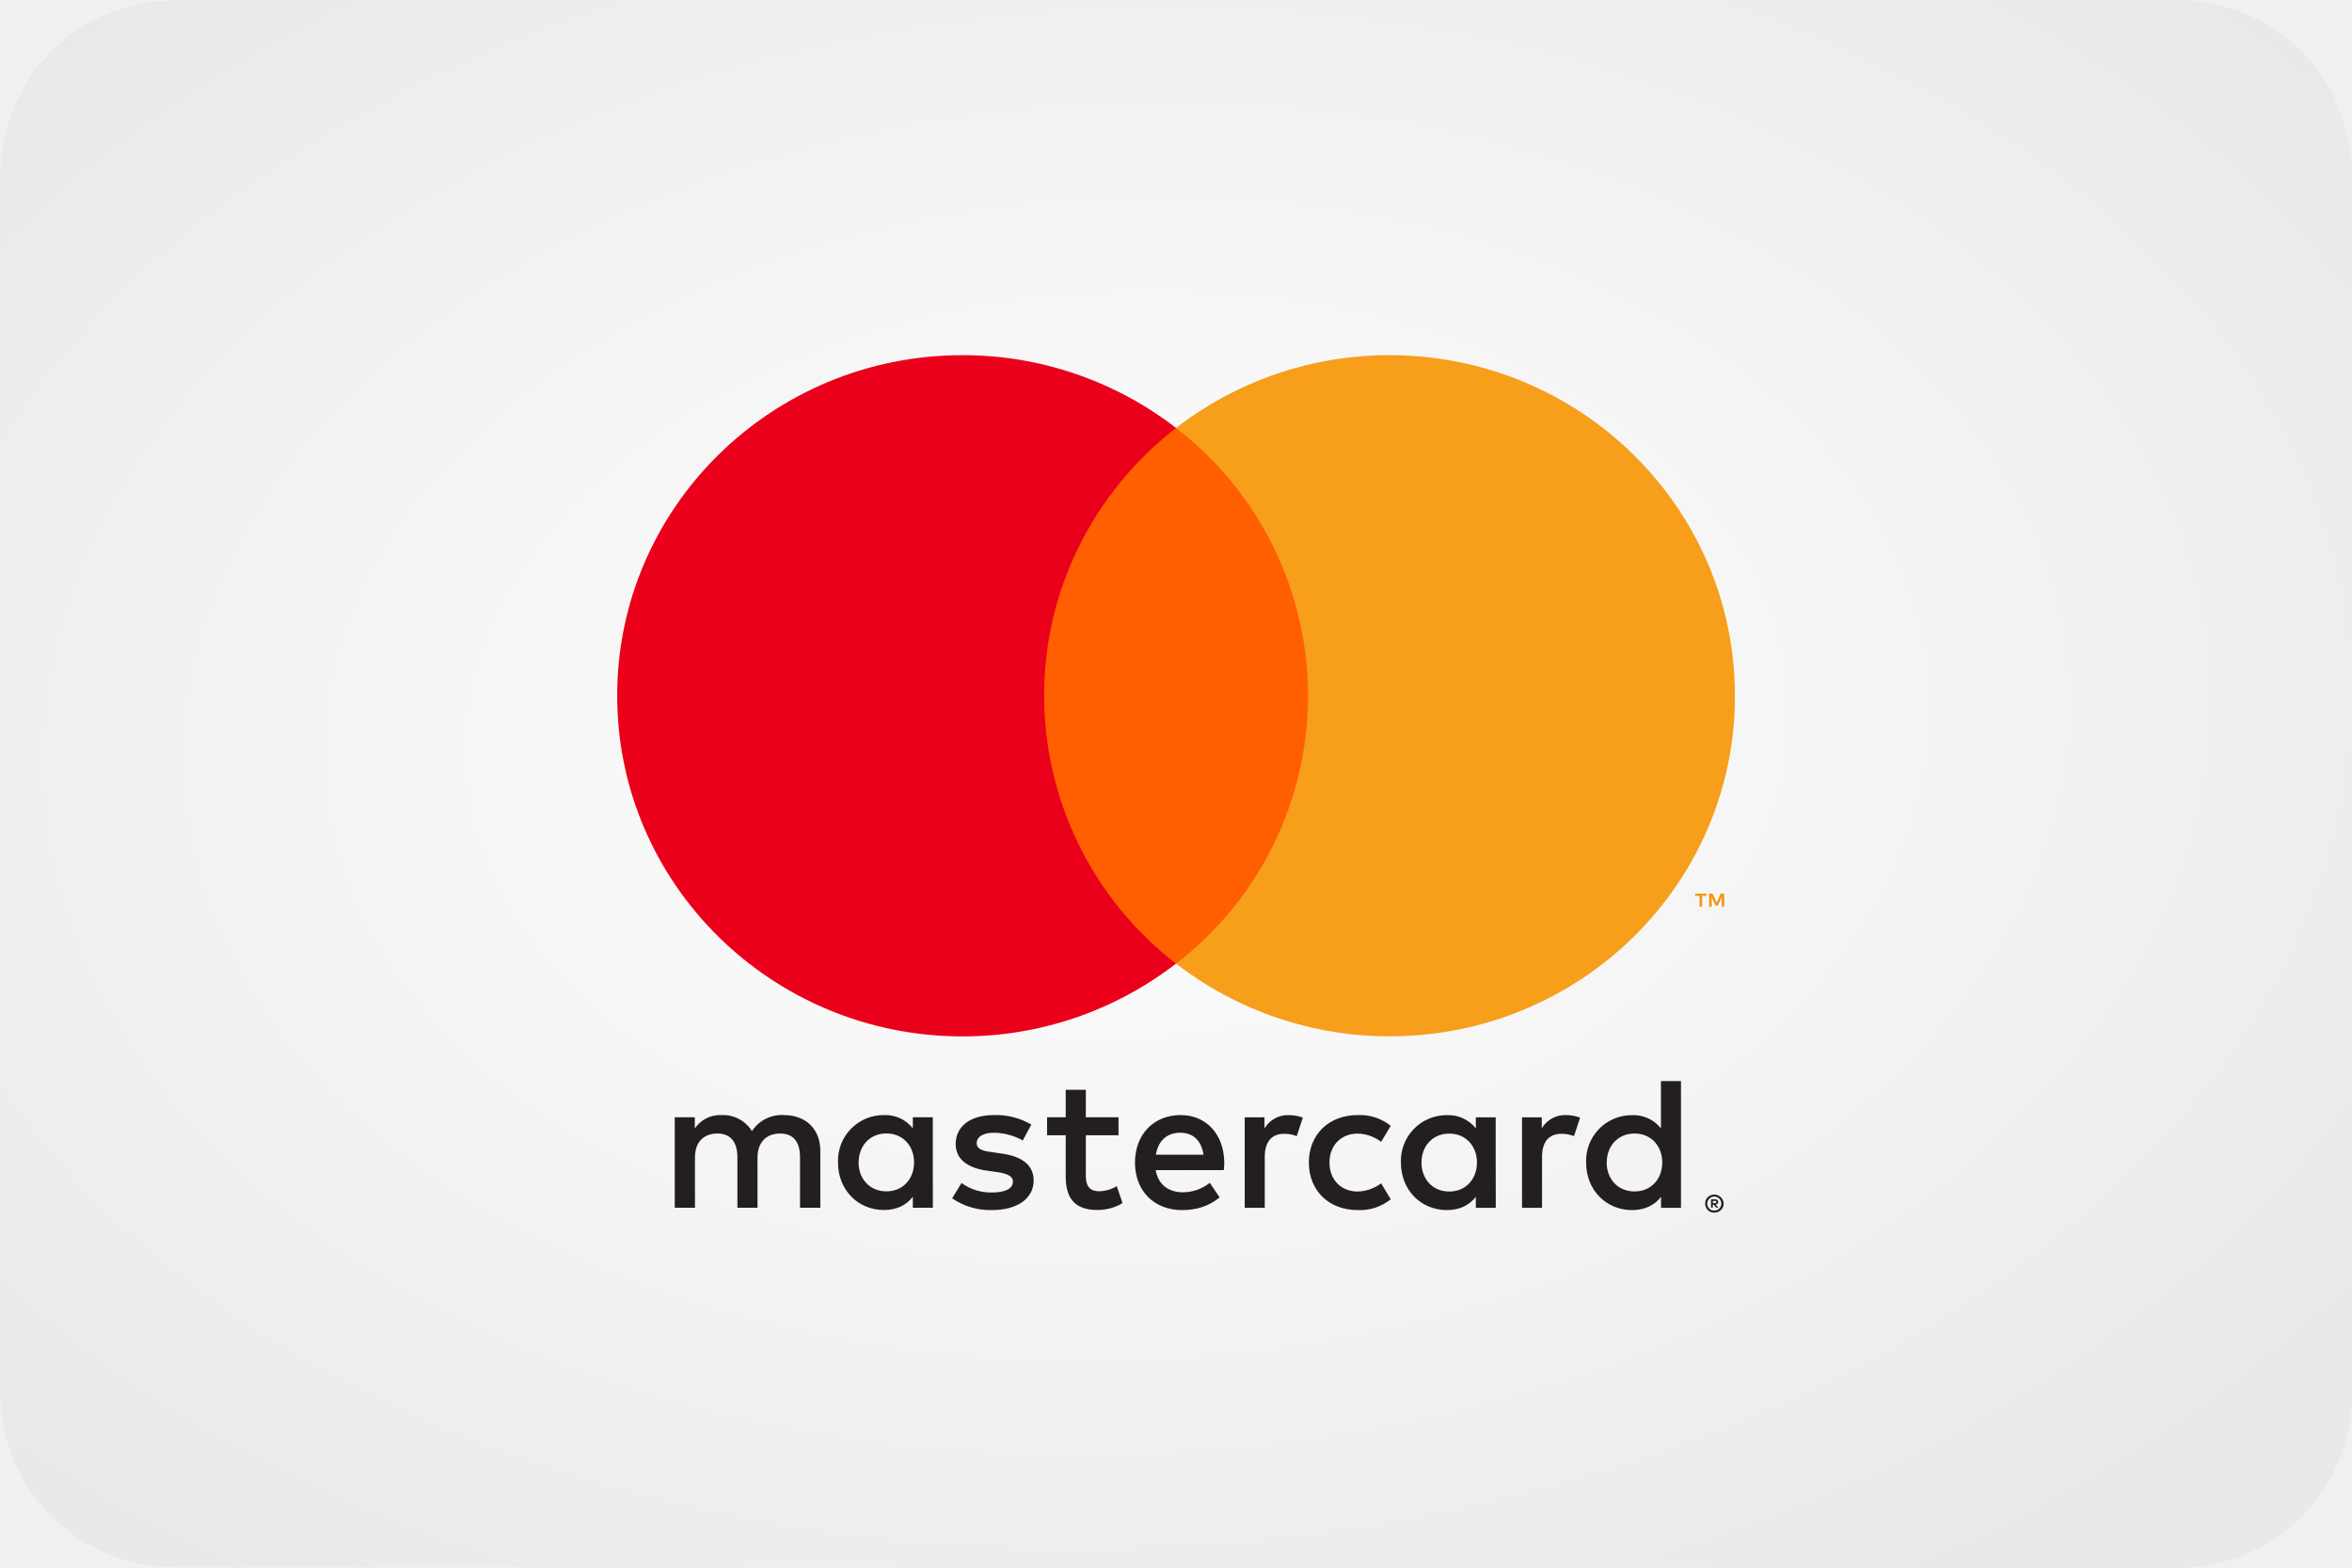
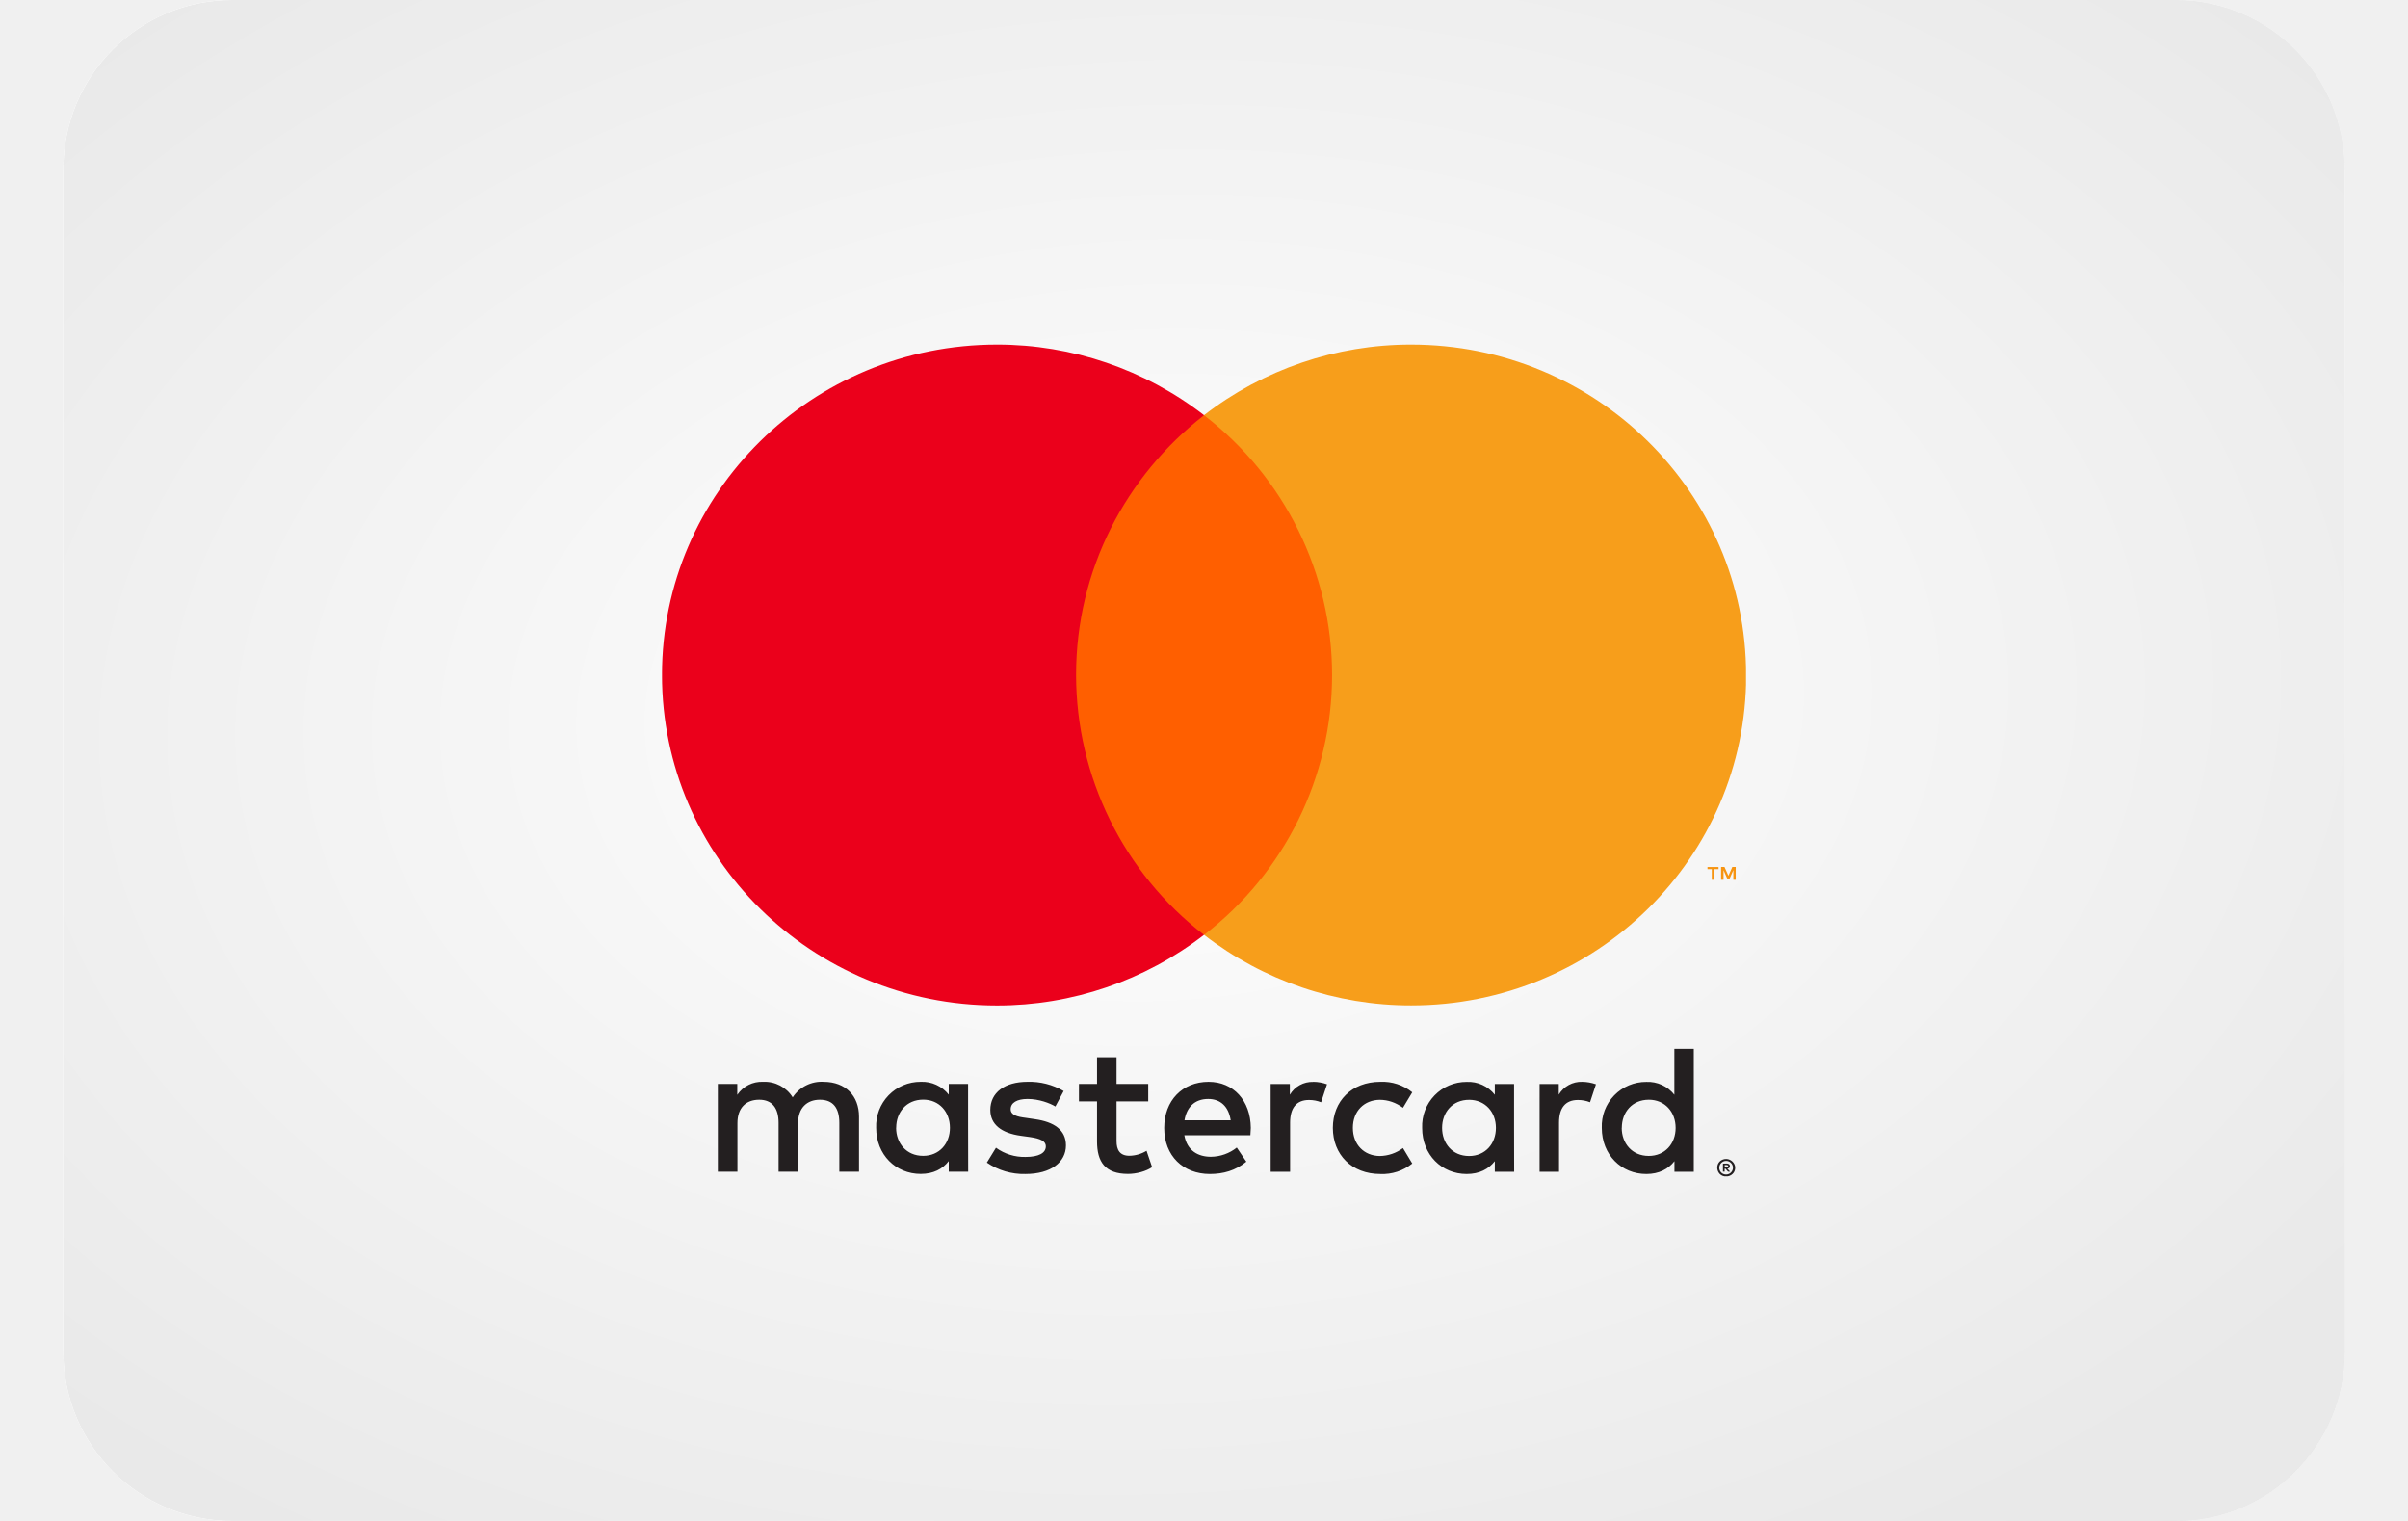
- <svg xmlns="http://www.w3.org/2000/svg" viewBox="2.745 2.516 27 18">
+ <svg xmlns="http://www.w3.org/2000/svg" width="133px" height="84px" viewBox="2.745 2.516 27 18">
  <defs>
    <clipPath id="a">
      <rect width="27" height="18" fill="#fff" rx="2" />
    </clipPath>
    <clipPath id="d">
      <path fill="#fff" d="M7.085 4.078h12.83v9.844H7.086z" />
    </clipPath>
    <radialGradient id="c" cx="0" cy="0" r="1" gradientTransform="rotate(87.248 2.062 10.987)scale(11.7135 17.5748)" gradientUnits="userSpaceOnUse">
      <stop stop-color="#fff" />
      <stop offset="1" stop-color="#E9E9E9" />
    </radialGradient>
    <linearGradient id="b" x1="0" x2="27.435" y1=".417" y2="16.595" gradientUnits="userSpaceOnUse">
      <stop offset=".273" stop-color="#fff" />
      <stop offset=".778" stop-color="#F0F0F0" />
      <stop offset="1" stop-color="#DFDFDF" />
    </linearGradient>
  </defs>
  <g clip-path="url(#a)" transform="translate(2.745 2.516)">
    <path fill="#fff" d="M0 0h27v18H0z" />
    <path fill="url(#b)" d="M0 0h27v18H0z" />
    <path fill="url(#c)" d="M0 0h27v18H0z" />
    <g clip-path="url(#d)">
      <path fill="#231F20" d="M19.663 13.788v.026h.023l.013-.004.004-.004.001-.005-.001-.005-.004-.005-.013-.003zm.024-.018q.016 0 .028.009a.03.03 0 0 1 .01.022.03.03 0 0 1-.008.02.04.04 0 0 1-.023.01l.033.035h-.025l-.03-.035h-.01v.035h-.02v-.095zm-.007.13a.08.08 0 0 0 .057-.024.08.08 0 0 0 0-.113.1.1 0 0 0-.025-.018.086.086 0 0 0-.064 0 .1.1 0 0 0-.026.018.081.081 0 0 0 0 .114.08.08 0 0 0 .058.023m0-.184a.11.11 0 0 1 .098.064.1.1 0 0 1-.022.113.106.106 0 0 1-.075.03.1.1 0 0 1-.077-.03.11.11 0 0 1-.022-.114.1.1 0 0 1 .022-.033.108.108 0 0 1 .076-.03m-9.823-.37c0-.182.121-.332.32-.332.189 0 .316.144.316.333s-.127.332-.317.332c-.198 0-.32-.15-.32-.332m.852 0v-.519h-.229v.127a.4.4 0 0 0-.332-.152.524.524 0 0 0-.527.545c0 .317.232.545.527.545.15 0 .26-.058.332-.152v.126h.23zm7.737 0c0-.182.121-.332.32-.332.189 0 .317.144.317.333s-.128.332-.318.332c-.198 0-.32-.15-.32-.332m.853 0v-.935h-.23v.543a.4.4 0 0 0-.332-.152.524.524 0 0 0-.527.545c0 .317.232.545.527.545.15 0 .26-.058.333-.152v.126h.229zm-5.748-.342c.148 0 .242.09.267.252h-.547c.025-.15.117-.252.28-.252m.005-.203c-.309 0-.525.222-.525.546 0 .33.225.545.54.545.159 0 .304-.04.432-.146l-.113-.167a.5.5 0 0 1-.306.109c-.147 0-.282-.068-.315-.255h.782q.004-.041.005-.087c-.003-.323-.206-.545-.5-.545m2.764.545c0-.182.121-.332.32-.332.189 0 .317.144.317.332 0 .19-.128.333-.317.333-.199 0-.32-.15-.32-.333m.852 0v-.519h-.228v.127a.4.4 0 0 0-.333-.152.524.524 0 0 0-.527.545c0 .317.232.545.527.545.15 0 .26-.058.333-.152v.126h.229zm-2.145 0c0 .315.222.546.562.546a.56.56 0 0 0 .378-.124l-.11-.183a.47.47 0 0 1-.275.094c-.183-.002-.318-.133-.318-.333s.135-.33.318-.332q.148.001.275.094l.11-.183a.56.56 0 0 0-.378-.124c-.34 0-.562.23-.562.545m2.952-.545a.31.31 0 0 0-.278.152v-.126h-.227v1.039h.23v-.582c0-.172.074-.268.224-.268q.075 0 .143.027l.07-.213a.5.5 0 0 0-.162-.029m-6.138.109a.8.8 0 0 0-.429-.109c-.267 0-.439.126-.439.333 0 .169.128.274.364.306l.108.015c.125.018.185.05.185.109 0 .08-.084.126-.24.126a.57.57 0 0 1-.35-.109l-.108.176a.77.77 0 0 0 .456.135c.304 0 .48-.141.48-.339 0-.182-.139-.278-.368-.31l-.108-.016c-.099-.012-.178-.032-.178-.102 0-.076.075-.121.2-.121.135 0 .265.05.329.089zm2.955-.108a.31.31 0 0 0-.278.152v-.127h-.227v1.039h.23v-.582c0-.172.074-.268.224-.268q.075 0 .143.027l.07-.213a.5.5 0 0 0-.162-.029m-1.954.025h-.375v-.315h-.231v.315h-.214v.207h.214v.473c0 .241.095.385.366.385.1 0 .213-.03.286-.08l-.066-.194a.4.4 0 0 1-.203.059c-.114 0-.152-.07-.152-.174v-.469h.375zm-3.423 1.039v-.652c0-.245-.159-.41-.415-.412a.41.41 0 0 0-.37.184.39.39 0 0 0-.348-.184.35.35 0 0 0-.308.154v-.129h-.23v1.039h.232v-.576c0-.18.101-.276.258-.276.152 0 .229.098.229.274v.578h.231v-.576c0-.18.106-.276.258-.276.156 0 .23.098.23.274v.578z" />
      <path fill="#F79410" d="M19.793 10.412v-.152h-.04l-.046.104-.047-.104h-.04v.152h.029v-.114l.043.098h.03l.043-.099v.115zm-.254 0v-.126h.051v-.025h-.131v.025h.051v.126z" />
      <path fill="#FF5F00" d="M15.236 11.063h-3.47V4.914h3.47z" />
      <path fill="#EB001B" d="M11.986 7.988c0-1.247.592-2.358 1.515-3.074a4 4 0 0 0-2.451-.836c-2.19 0-3.965 1.75-3.965 3.91S8.86 11.9 11.05 11.9a4 4 0 0 0 2.45-.836 3.89 3.89 0 0 1-1.514-3.075" />
      <path fill="#F79E1B" d="M19.917 7.989c0 2.16-1.775 3.91-3.965 3.91a4 4 0 0 1-2.451-.835 3.88 3.88 0 0 0 1.515-3.075A3.88 3.88 0 0 0 13.5 4.914a4 4 0 0 1 2.45-.836c2.19 0 3.966 1.751 3.966 3.91" />
    </g>
  </g>
</svg>
